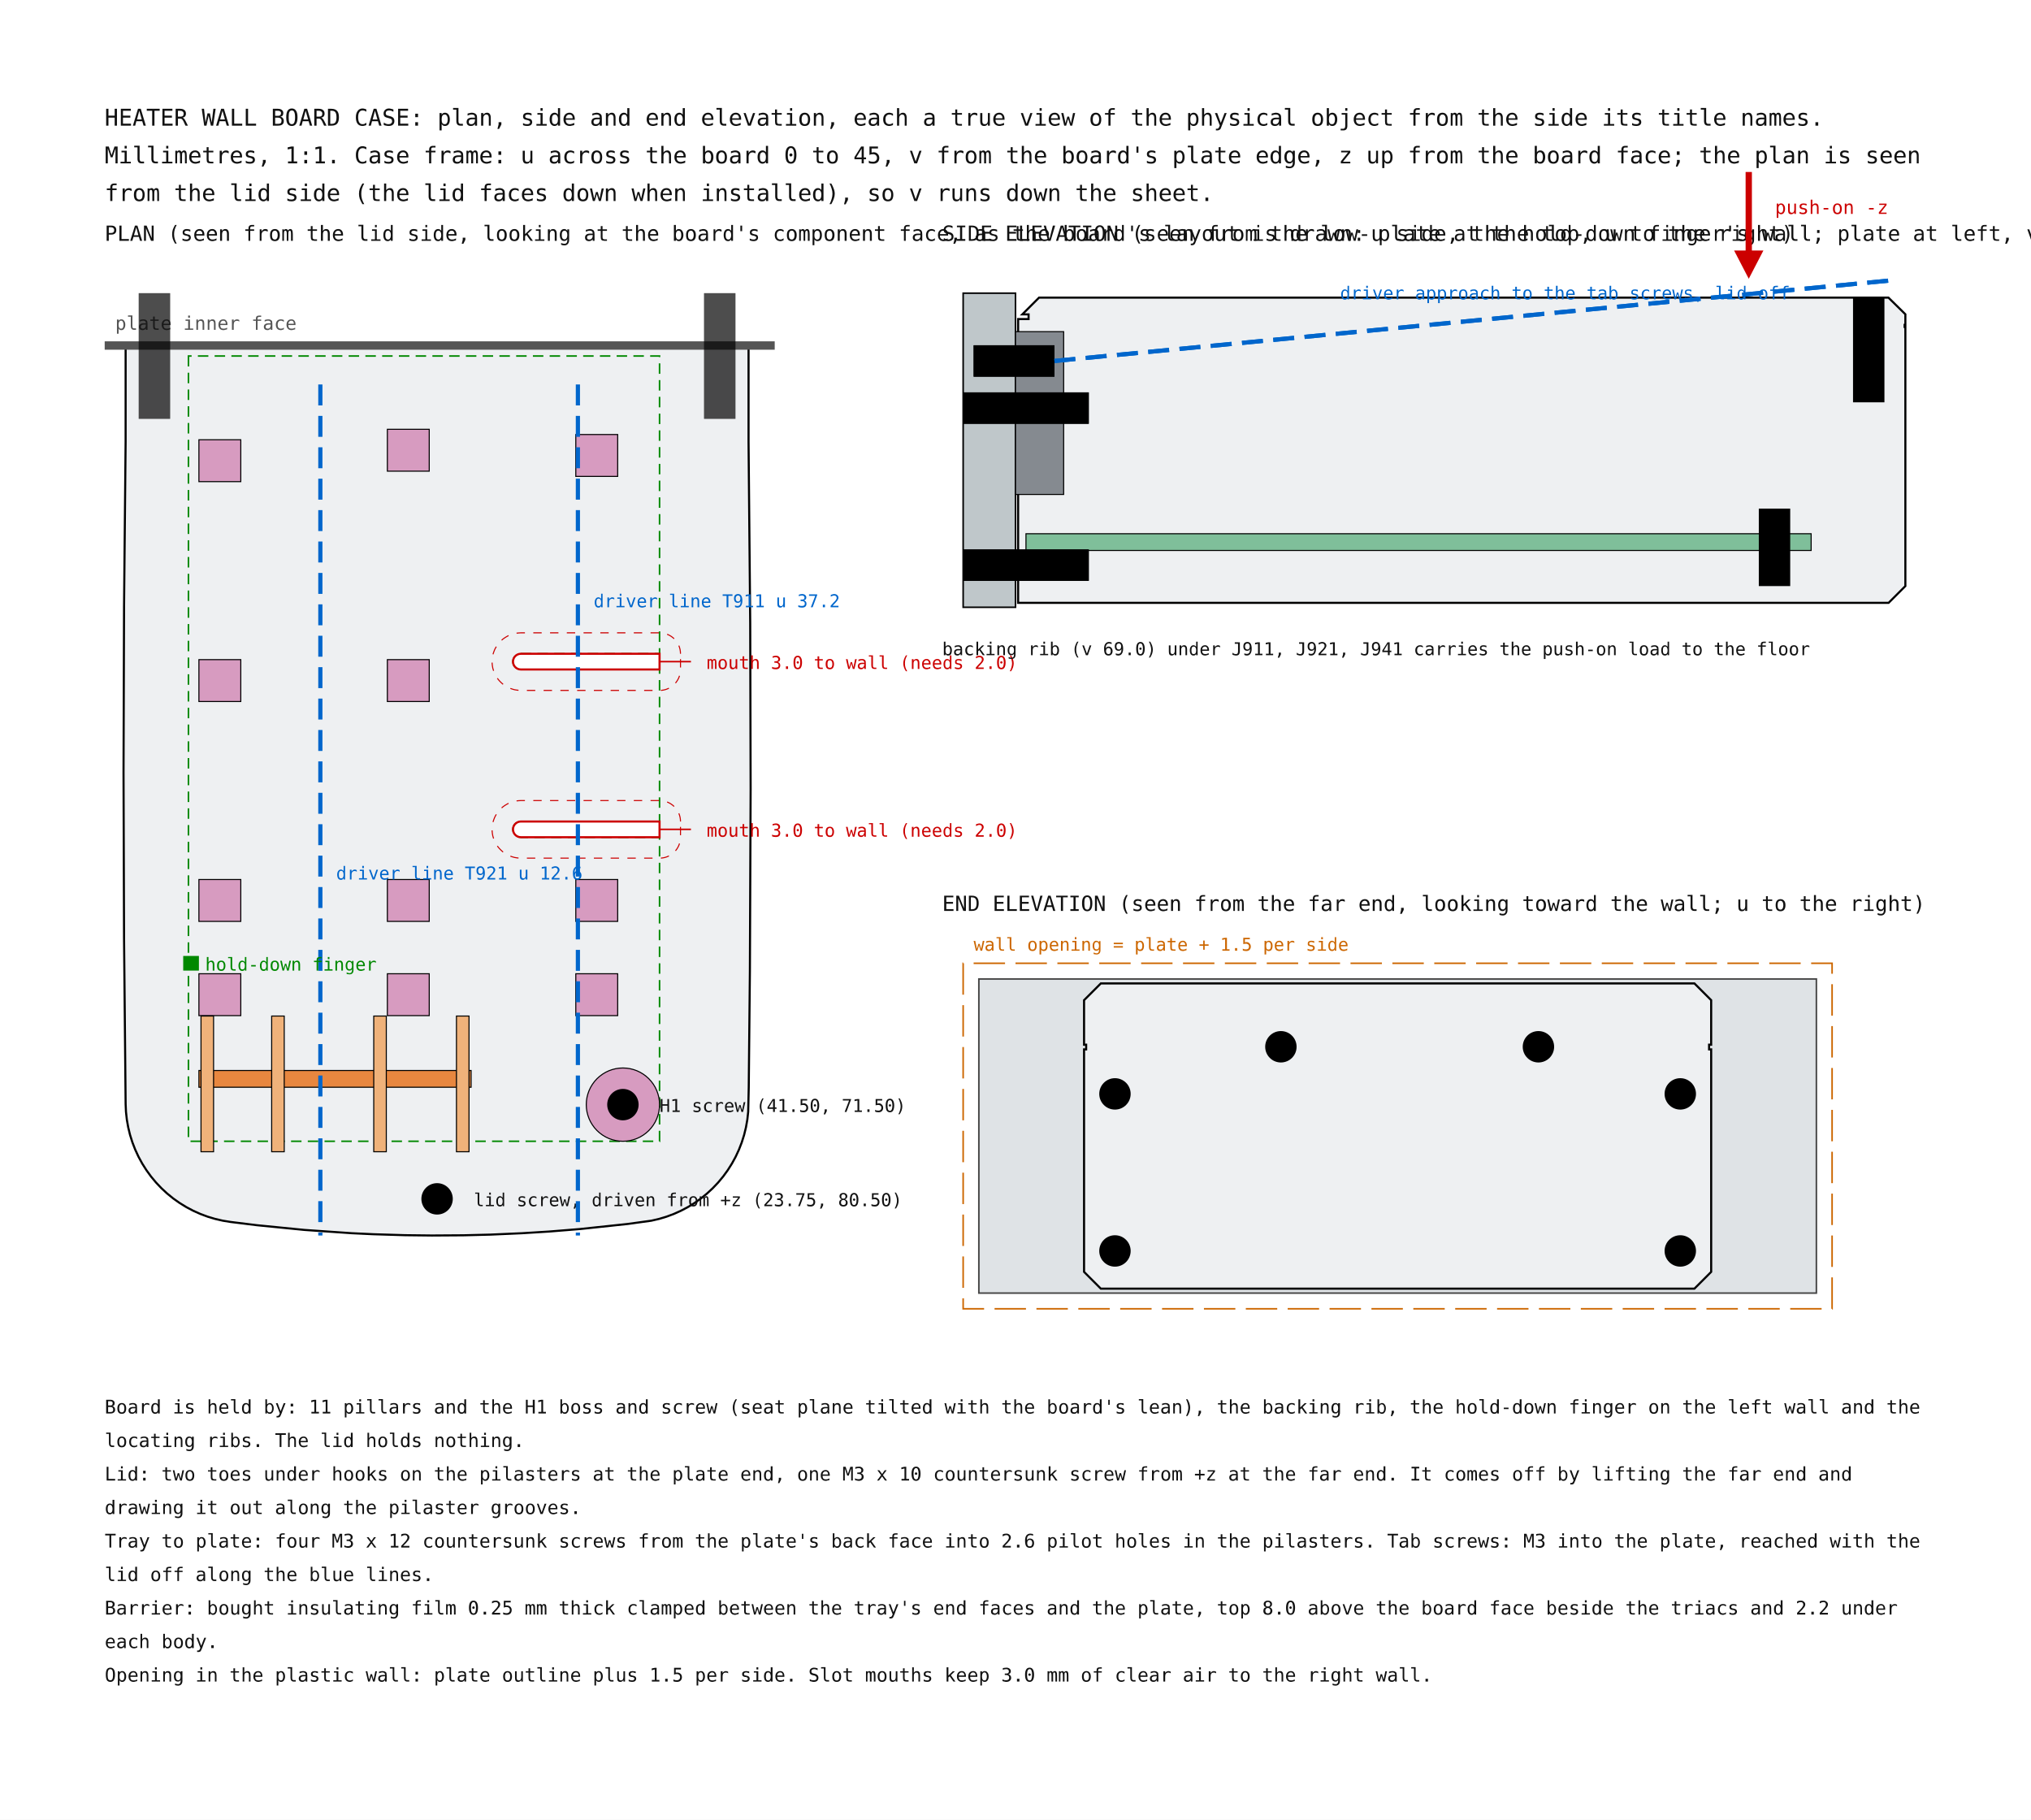
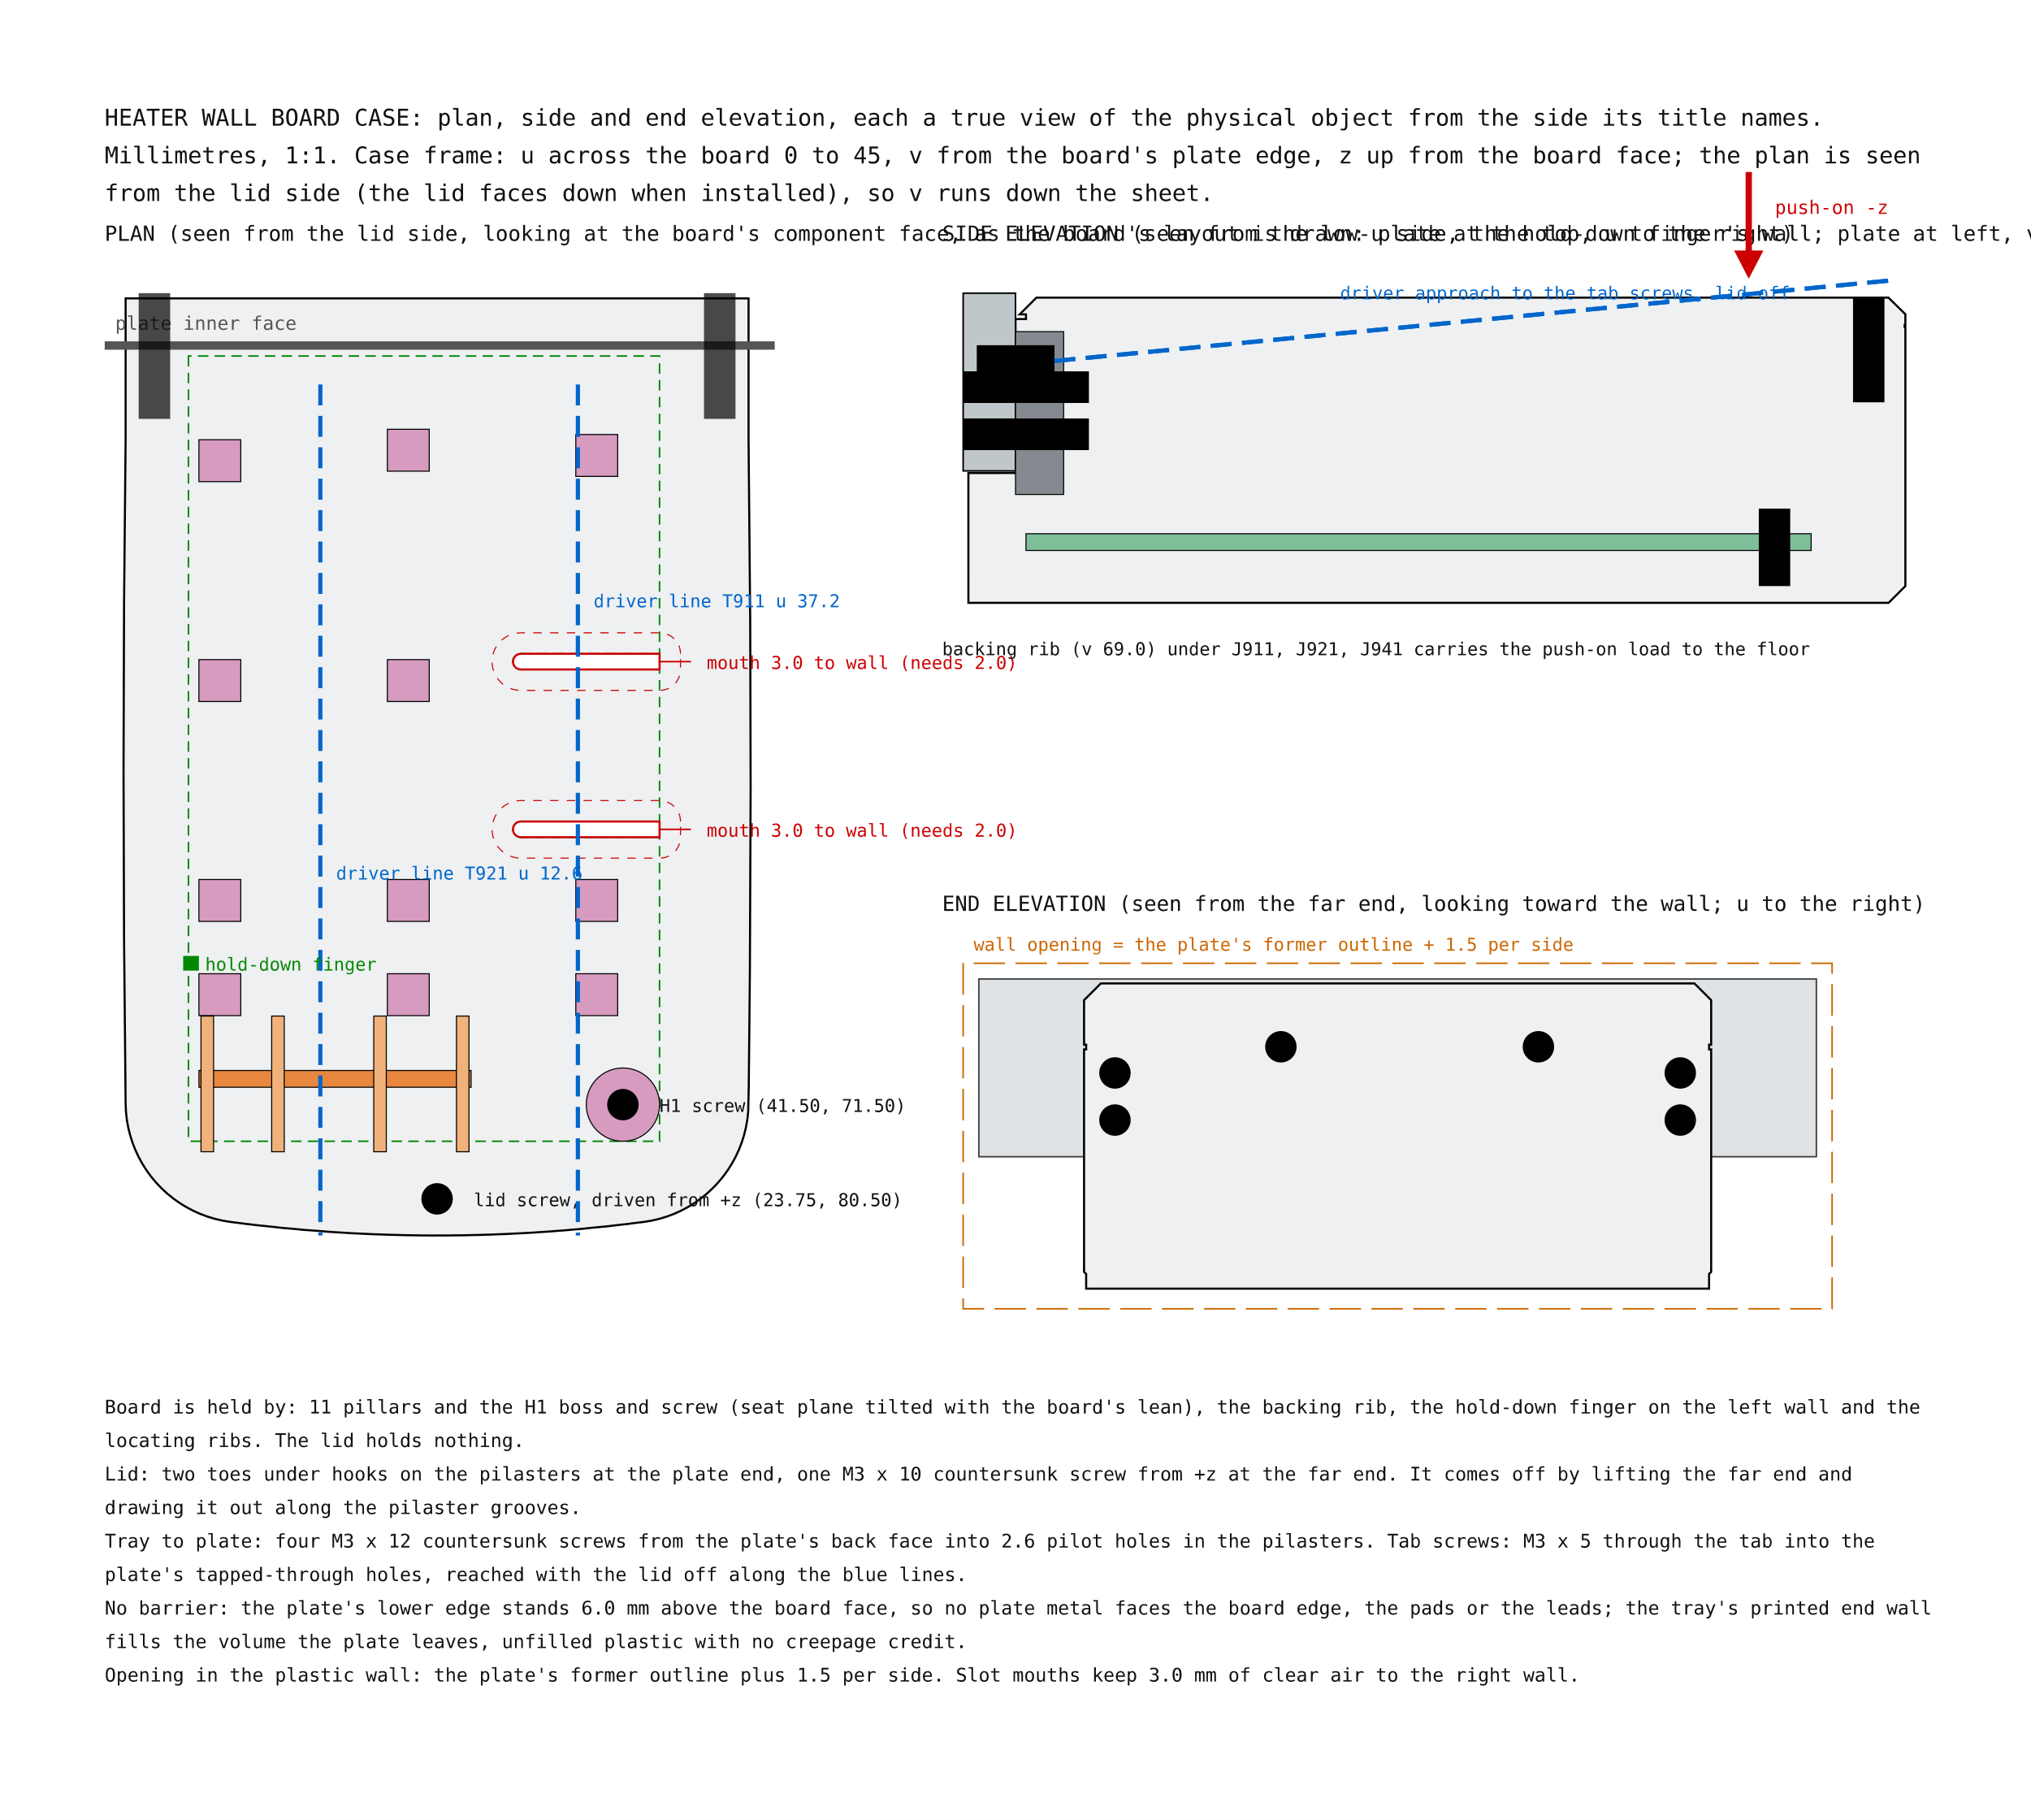
<svg xmlns="http://www.w3.org/2000/svg" width="194.00mm" height="173.80mm" viewBox="0 0 194.000 173.800">
  <rect width="100%" height="100%" fill="#ffffff" />
  <g font-family="monospace" font-size="2.1" fill="#111">
    <text x="10.00" y="12.00" fill="#111" font-size="2.2" text-anchor="start">HEATER WALL BOARD CASE: plan, side and end elevation, each a true view of the physical object from the side its title names.</text>
    <text x="10.00" y="15.60" fill="#111" font-size="2.2" text-anchor="start">Millimetres, 1:1. Case frame: u across the board 0 to 45, v from the board's plate edge, z up from the board face; the plan is seen</text>
    <text x="10.00" y="19.20" fill="#111" font-size="2.2" text-anchor="start">from the lid side (the lid faces down when installed), so v runs down the sheet.</text>
    <text x="10.00" y="23.00" fill="#111" font-size="2.0" text-anchor="start">PLAN (seen from the lid side, looking at the board's component face, as the board's layout is drawn: plate at the top, u to the right)</text>
-     <polygon points="11.999,42.179 11.849,57.943 11.799,73.779 11.849,89.614 12.000,105.442 12.000,105.442 12.000,105.442 12.033,106.188 12.115,106.931 12.245,107.666 12.422,108.392 12.422,108.392 12.422,108.392 12.448,108.475 12.646,109.104 12.646,109.104 12.646,109.104 12.647,109.106 12.916,109.800 12.922,109.812 12.922,109.812 13.047,110.082 13.230,110.478 13.230,110.478 13.230,110.478 13.588,111.133 13.588,111.133 13.588,111.133 13.941,111.691 13.988,111.764 13.988,111.764 13.988,111.764 14.427,112.368 14.427,112.368 14.427,112.368 14.905,112.942 14.905,112.942 14.905,112.942 15.266,113.323 15.410,113.474 15.410,113.474 15.419,113.484 15.967,113.991 16.547,114.461 16.547,114.461 16.547,114.461 16.547,114.462 17.156,114.893 17.167,114.900 17.167,114.900 17.175,114.905 17.792,115.285 17.792,115.285 17.792,115.285 18.452,115.634 19.134,115.940 19.134,115.940 19.134,115.940 19.833,116.201 20.549,116.416 20.549,116.416 20.549,116.416 21.276,116.584 22.013,116.704 24.534,117.016 29.084,117.468 33.606,117.781 35.675,117.879 38.683,117.970 38.683,117.970 38.683,117.970 41.261,118.000 41.261,118.000 41.261,118.000 44.271,117.980 46.849,117.915 49.855,117.783 52.429,117.623 55.428,117.380 59.975,116.896 62.224,116.584 62.951,116.416 62.951,116.416 62.951,116.416 63.667,116.201 64.366,115.940 64.366,115.940 64.366,115.940 65.048,115.634 65.708,115.285 65.708,115.285 65.708,115.285 66.344,114.893 66.344,114.893 66.344,114.893 66.538,114.756 66.953,114.461 66.953,114.461 66.953,114.461 67.120,114.326 67.533,113.991 67.533,113.991 67.533,113.991 68.081,113.484 68.595,112.942 68.595,112.942 68.595,112.942 68.817,112.675 69.073,112.368 69.073,112.368 69.073,112.368 69.461,111.835 69.512,111.764 69.512,111.764 69.512,111.764 69.912,111.133 69.912,111.133 69.912,111.133 70.026,110.925 70.270,110.478 70.270,110.478 70.270,110.478 70.370,110.262 70.584,109.800 70.584,109.800 70.584,109.800 70.854,109.104 70.854,109.104 70.854,109.104 71.078,108.392 71.255,107.666 71.385,106.931 71.385,106.931 71.385,106.931 71.467,106.188 71.520,103.859 71.629,92.774 71.700,75.355 71.660,59.519 71.501,42.179 71.501,33.249 12.000,33.249 11.999,42.179" style="fill:#eef0f2;stroke:#000;stroke-width:0.2" />
+     <polygon points="11.999,41.929 11.849,57.756 11.799,73.654 11.849,89.551 12.000,105.442 12.033,106.188 12.033,106.188 12.033,106.188 12.048,106.323 12.115,106.930 12.115,106.930 12.115,106.930 12.245,107.666 12.422,108.391 12.422,108.391 12.422,108.391 12.493,108.618 12.646,109.104 12.646,109.104 12.646,109.104 12.916,109.800 12.916,109.800 12.916,109.800 13.167,110.341 13.225,110.466 13.225,110.466 13.230,110.477 13.587,111.131 13.588,111.133 13.588,111.133 13.588,111.133 13.872,111.582 13.987,111.764 13.987,111.764 13.987,111.764 14.427,112.368 14.427,112.368 14.427,112.368 14.666,112.655 14.905,112.942 14.905,112.942 14.905,112.942 15.419,113.483 15.419,113.483 15.419,113.483 15.471,113.532 15.967,113.991 15.967,113.991 15.967,113.991 16.547,114.461 16.547,114.461 16.547,114.461 17.156,114.893 17.792,115.285 18.452,115.634 18.452,115.634 18.452,115.634 19.134,115.940 19.134,115.940 19.134,115.940 19.833,116.201 19.833,116.201 19.833,116.201 20.282,116.336 20.549,116.416 20.549,116.416 20.549,116.416 21.276,116.584 22.013,116.704 23.155,116.845 23.487,116.892 23.874,116.934 24.534,117.016 25.398,117.102 27.060,117.284 28.080,117.369 29.084,117.468 30.331,117.555 31.578,117.658 33.606,117.781 33.606,117.781 33.606,117.781 33.606,117.781 33.606,117.781 35.675,117.879 36.530,117.905 37.159,117.931 37.911,117.946 38.683,117.970 39.583,117.980 40.207,117.993 40.741,117.994 41.261,118.000 41.869,117.996 42.747,117.998 43.499,117.985 44.271,117.980 45.171,117.957 45.794,117.947 46.321,117.928 46.849,117.915 47.481,117.887 48.372,117.856 49.248,117.810 49.855,117.783 50.375,117.751 50.908,117.723 51.530,117.679 52.429,117.623 53.198,117.560 53.949,117.507 54.498,117.455 55.428,117.380 56.523,117.263 57.995,117.124 59.238,116.975 59.975,116.896 60.516,116.821 61.487,116.704 62.224,116.584 62.951,116.416 62.951,116.416 62.951,116.416 63.667,116.201 64.366,115.940 64.366,115.940 64.366,115.940 65.048,115.634 65.048,115.634 65.048,115.634 65.518,115.385 65.708,115.285 65.708,115.285 65.708,115.285 66.344,114.893 66.344,114.893 66.344,114.893 66.670,114.662 66.953,114.461 66.953,114.461 66.953,114.461 67.120,114.326 67.533,113.991 67.533,113.991 67.533,113.991 68.081,113.483 68.595,112.942 68.595,112.942 68.595,112.942 68.817,112.675 69.073,112.368 69.073,112.368 69.073,112.368 69.386,111.938 69.513,111.764 69.513,111.764 69.513,111.764 69.912,111.133 69.912,111.133 69.912,111.133 70.270,110.477 70.584,109.800 70.584,109.800 70.584,109.800 70.854,109.104 70.854,109.104 71.078,108.391 71.255,107.666 71.385,106.930 71.467,106.188 71.520,103.852 71.629,92.724 71.664,84.016 71.700,75.236 71.660,59.338 71.501,41.929 71.501,28.499 12.000,28.499 11.999,41.929" style="fill:#eef0f2;stroke:#000;stroke-width:0.2" />
    <polygon points="18.000,34.000 18.000,109.000 63.000,109.000 63.000,79.960 49.750,79.960 49.583,79.941 49.425,79.886 49.282,79.796 49.164,79.678 49.074,79.535 49.019,79.377 49.000,79.210 49.019,79.043 49.074,78.885 49.164,78.742 49.282,78.624 49.425,78.534 49.583,78.479 49.750,78.460 63.000,78.460 63.000,63.940 49.750,63.940 49.583,63.921 49.425,63.866 49.282,63.776 49.164,63.658 49.074,63.515 49.019,63.357 49.000,63.190 49.019,63.023 49.074,62.865 49.164,62.722 49.282,62.604 49.425,62.514 49.583,62.459 49.750,62.440 63.000,62.440 63.000,34.000 18.000,34.000" style="fill:none;stroke:#080;stroke-width:0.15;stroke-dasharray:1 0.6" />
    <line x1="10.000" y1="33.000" x2="74.000" y2="33.000" style="stroke:#555;stroke-width:0.8" />
    <text x="11.00" y="31.50" fill="#555" font-size="1.8" text-anchor="start">plate inner face</text>
    <polygon points="23.000,42.000 23.000,46.000 19.000,46.000 19.000,42.000 23.000,42.000" style="fill:#d79bc0;stroke:#000;stroke-width:0.1" />
    <polygon points="41.000,41.000 41.000,45.000 37.000,45.000 37.000,41.000 41.000,41.000" style="fill:#d79bc0;stroke:#000;stroke-width:0.1" />
    <polygon points="59.000,41.500 59.000,45.500 55.000,45.500 55.000,41.500 59.000,41.500" style="fill:#d79bc0;stroke:#000;stroke-width:0.1" />
    <polygon points="23.000,63.000 23.000,67.000 19.000,67.000 19.000,63.000 23.000,63.000" style="fill:#d79bc0;stroke:#000;stroke-width:0.1" />
    <polygon points="41.000,63.000 41.000,67.000 37.000,67.000 37.000,63.000 41.000,63.000" style="fill:#d79bc0;stroke:#000;stroke-width:0.1" />
    <polygon points="23.000,84.000 23.000,88.000 19.000,88.000 19.000,84.000 23.000,84.000" style="fill:#d79bc0;stroke:#000;stroke-width:0.1" />
    <polygon points="41.000,84.000 41.000,88.000 37.000,88.000 37.000,84.000 41.000,84.000" style="fill:#d79bc0;stroke:#000;stroke-width:0.1" />
    <polygon points="59.000,84.000 59.000,88.000 55.000,88.000 55.000,84.000 59.000,84.000" style="fill:#d79bc0;stroke:#000;stroke-width:0.1" />
    <polygon points="23.000,93.000 23.000,97.000 19.000,97.000 19.000,93.000 23.000,93.000" style="fill:#d79bc0;stroke:#000;stroke-width:0.1" />
    <polygon points="41.000,93.000 41.000,97.000 37.000,97.000 37.000,93.000 41.000,93.000" style="fill:#d79bc0;stroke:#000;stroke-width:0.1" />
    <polygon points="59.000,93.000 59.000,97.000 55.000,97.000 55.000,93.000 59.000,93.000" style="fill:#d79bc0;stroke:#000;stroke-width:0.1" />
    <polygon points="63.000,105.500 62.983,105.157 62.933,104.817 62.849,104.484 62.734,104.161 62.587,103.850 62.410,103.556 62.206,103.280 61.975,103.025 61.720,102.794 61.444,102.590 61.150,102.413 60.839,102.266 60.516,102.151 60.183,102.067 59.843,102.017 59.500,102.000 59.157,102.017 58.817,102.067 58.484,102.151 58.161,102.266 57.850,102.413 57.556,102.590 57.280,102.794 57.025,103.025 56.794,103.280 56.590,103.556 56.413,103.850 56.266,104.161 56.151,104.484 56.067,104.817 56.017,105.157 56.000,105.500 56.017,105.843 56.067,106.183 56.151,106.516 56.266,106.839 56.413,107.150 56.590,107.444 56.794,107.720 57.025,107.975 57.280,108.206 57.556,108.410 57.850,108.587 58.161,108.734 58.484,108.849 58.817,108.933 59.157,108.983 59.500,109.000 59.843,108.983 60.183,108.933 60.516,108.849 60.839,108.734 61.150,108.587 61.444,108.410 61.720,108.206 61.975,107.975 62.206,107.720 62.410,107.444 62.587,107.150 62.734,106.839 62.849,106.516 62.933,106.183 62.983,105.843 63.000,105.500" style="fill:#d79bc0;stroke:#000;stroke-width:0.1" />
    <polygon points="45.000,102.240 45.000,103.840 19.000,103.840 19.000,102.240 45.000,102.240" style="fill:#e8873f;stroke:#000;stroke-width:0.1" />
    <polygon points="20.400,97.040 20.400,110.000 19.200,110.000 19.200,97.040 20.400,97.040" style="fill:#f0b27a;stroke:#000;stroke-width:0.1" />
    <polygon points="27.150,97.040 27.150,110.000 25.950,110.000 25.950,97.040 27.150,97.040" style="fill:#f0b27a;stroke:#000;stroke-width:0.1" />
    <polygon points="36.900,97.040 36.900,110.000 35.700,110.000 35.700,97.040 36.900,97.040" style="fill:#f0b27a;stroke:#000;stroke-width:0.1" />
    <polygon points="44.800,97.040 44.800,110.000 43.600,110.000 43.600,97.040 44.800,97.040" style="fill:#f0b27a;stroke:#000;stroke-width:0.1" />
    <polygon points="63.000,62.440 49.750,62.440 49.583,62.459 49.425,62.514 49.282,62.604 49.164,62.722 49.074,62.865 49.019,63.023 49.000,63.190 49.019,63.357 49.074,63.515 49.164,63.658 49.282,63.776 49.425,63.866 49.583,63.921 49.750,63.940 63.000,63.940 63.000,62.440" style="fill:#fff;stroke:#c00;stroke-width:0.2" />
    <polygon points="65.000,62.440 64.990,62.244 64.962,62.050 64.914,61.859 64.848,61.675 64.764,61.497 64.663,61.329 64.546,61.171 64.414,61.026 64.269,60.894 64.111,60.777 63.943,60.676 63.765,60.592 63.581,60.526 63.390,60.478 63.196,60.450 63.000,60.440 49.750,60.440 49.526,60.453 49.359,60.471 49.138,60.509 48.923,60.571 48.764,60.627 48.557,60.712 48.361,60.821 48.218,60.910 48.035,61.040 47.868,61.189 47.749,61.308 47.600,61.475 47.470,61.658 47.381,61.801 47.272,61.997 47.187,62.204 47.131,62.363 47.069,62.578 47.031,62.799 47.013,62.966 47.000,63.190 47.013,63.414 47.031,63.581 47.069,63.802 47.131,64.017 47.187,64.176 47.272,64.383 47.381,64.579 47.470,64.722 47.600,64.905 47.749,65.072 47.868,65.191 48.035,65.340 48.218,65.470 48.361,65.559 48.557,65.668 48.764,65.753 48.923,65.809 49.138,65.871 49.359,65.909 49.526,65.927 49.750,65.940 63.000,65.940 63.196,65.930 63.390,65.902 63.581,65.854 63.765,65.788 63.943,65.704 64.111,65.603 64.269,65.486 64.414,65.354 64.546,65.209 64.663,65.051 64.764,64.883 64.848,64.705 64.914,64.521 64.962,64.330 64.990,64.136 65.000,63.940 65.000,62.440" style="fill:none;stroke:#c00;stroke-width:0.1;stroke-dasharray:0.8 0.8" />
    <line x1="63.000" y1="63.190" x2="66.000" y2="63.190" style="stroke:#c00;stroke-width:0.15" />
    <text x="67.50" y="63.89" fill="#c00" font-size="1.7" text-anchor="start">mouth 3.0 to wall (needs 2.0)</text>
    <polygon points="63.000,78.460 49.750,78.460 49.583,78.479 49.425,78.534 49.282,78.624 49.164,78.742 49.074,78.885 49.019,79.043 49.000,79.210 49.019,79.377 49.074,79.535 49.164,79.678 49.282,79.796 49.425,79.886 49.583,79.941 49.750,79.960 63.000,79.960 63.000,78.460" style="fill:#fff;stroke:#c00;stroke-width:0.2" />
    <polygon points="65.000,78.460 64.990,78.264 64.962,78.070 64.914,77.879 64.848,77.695 64.764,77.517 64.663,77.349 64.546,77.191 64.414,77.046 64.269,76.914 64.111,76.797 63.943,76.696 63.765,76.612 63.581,76.546 63.390,76.498 63.196,76.470 63.000,76.460 49.750,76.460 49.526,76.473 49.359,76.491 49.138,76.529 48.923,76.591 48.764,76.647 48.557,76.732 48.361,76.841 48.218,76.930 48.035,77.060 47.868,77.209 47.749,77.328 47.600,77.495 47.470,77.678 47.381,77.821 47.272,78.017 47.187,78.224 47.131,78.383 47.069,78.598 47.031,78.819 47.013,78.986 47.000,79.210 47.013,79.434 47.031,79.601 47.069,79.822 47.131,80.037 47.187,80.196 47.272,80.403 47.381,80.599 47.470,80.742 47.600,80.925 47.749,81.092 47.868,81.211 48.035,81.360 48.218,81.490 48.361,81.579 48.557,81.688 48.764,81.773 48.923,81.829 49.138,81.891 49.359,81.929 49.526,81.947 49.750,81.960 63.000,81.960 63.196,81.950 63.390,81.922 63.581,81.874 63.765,81.808 63.943,81.724 64.111,81.623 64.269,81.506 64.414,81.374 64.546,81.229 64.663,81.071 64.764,80.903 64.848,80.725 64.914,80.541 64.962,80.350 64.990,80.156 65.000,79.960 65.000,78.460" style="fill:none;stroke:#c00;stroke-width:0.1;stroke-dasharray:0.8 0.8" />
    <line x1="63.000" y1="79.210" x2="66.000" y2="79.210" style="stroke:#c00;stroke-width:0.15" />
    <text x="67.50" y="79.91" fill="#c00" font-size="1.7" text-anchor="start">mouth 3.0 to wall (needs 2.0)</text>
    <circle cx="59.500" cy="105.500" r="1.500" style="fill:#000" />
    <text x="63.00" y="106.20" fill="#111" font-size="1.7" text-anchor="start">H1 screw (41.50, 71.50)</text>
    <line x1="14.750" y1="28.000" x2="14.750" y2="40.000" style="stroke:#000;stroke-width:3.00;stroke-opacity:0.45" />
    <line x1="14.750" y1="28.000" x2="14.750" y2="40.000" style="stroke:#000;stroke-width:3.00;stroke-opacity:0.45" />
    <line x1="68.750" y1="28.000" x2="68.750" y2="40.000" style="stroke:#000;stroke-width:3.00;stroke-opacity:0.45" />
    <line x1="68.750" y1="28.000" x2="68.750" y2="40.000" style="stroke:#000;stroke-width:3.00;stroke-opacity:0.45" />
    <circle cx="41.750" cy="114.500" r="1.500" style="fill:#000" />
    <text x="45.25" y="115.20" fill="#111" font-size="1.7" text-anchor="start">lid screw, driven from +z (23.75, 80.50)</text>
    <line x1="30.600" y1="36.720" x2="30.600" y2="118.000" style="stroke:#06c;stroke-width:0.4;stroke-dasharray:2 1" />
    <text x="32.10" y="84.00" fill="#06c" font-size="1.7" text-anchor="start">driver line T921 u 12.6</text>
    <line x1="55.200" y1="36.720" x2="55.200" y2="118.000" style="stroke:#06c;stroke-width:0.4;stroke-dasharray:2 1" />
    <text x="56.70" y="58.00" fill="#06c" font-size="1.7" text-anchor="start">driver line T911 u 37.2</text>
    <line x1="17.500" y1="92.000" x2="19.000" y2="92.000" style="stroke:#080;stroke-width:1.4" />
    <text x="19.60" y="92.70" fill="#080" font-size="1.7" text-anchor="start">hold-down finger</text>
    <text x="90.00" y="23.00" fill="#111" font-size="2.0" text-anchor="start">SIDE ELEVATION (seen from the low-u side, the hold-down finger's wall; plate at left, v to the right)</text>
-     <polygon points="97.250,30.474 98.249,30.474 98.249,30.026 97.649,30.025 99.250,28.424 180.381,28.424 182.000,30.015 182.000,31.025 181.927,31.026 181.927,31.225 182.000,31.225 182.000,55.975 180.399,57.576 97.250,57.576 97.250,30.474" style="fill:#eef0f2;stroke:#000;stroke-width:0.2" />
+     <polygon points="92.499,45.175 96.999,45.174 97.000,30.474 97.999,30.474 97.999,30.026 97.399,30.025 99.000,28.424 180.381,28.424 182.000,30.015 182.000,31.025 181.927,31.026 181.927,31.225 182.000,31.225 182.000,55.975 180.399,57.576 92.500,57.576 92.499,45.175" style="fill:#eef0f2;stroke:#000;stroke-width:0.2" />
    <polygon points="173.000,52.575 173.000,50.975 98.000,50.975 98.000,52.575 173.000,52.575" style="fill:#7fbf9a;stroke:#000;stroke-width:0.1" />
-     <polygon points="97.000,58.000 97.000,28.000 92.000,28.000 92.000,58.000 97.000,58.000" style="fill:#bfc7ca;stroke:#000;stroke-width:0.15" />
+     <polygon points="97.000,44.975 97.000,28.000 92.000,28.000 92.000,44.975 97.000,44.975" style="fill:#bfc7ca;stroke:#000;stroke-width:0.15" />
    <polygon points="101.600,47.225 101.600,31.675 97.000,31.675 97.000,47.225 101.600,47.225" style="fill:#858a90;stroke:#000;stroke-width:0.1" />
    <line x1="167.040" y1="16.425" x2="167.040" y2="25.925" style="stroke:#c00;stroke-width:0.6" />
    <polygon points="165.640,23.925 168.440,23.925 167.040,26.625" style="fill:#c00" />
    <text x="169.54" y="20.43" fill="#c00" font-size="1.8" text-anchor="start">push-on -z</text>
-     <line x1="93.000" y1="34.475" x2="100.720" y2="34.475" style="stroke:#000;stroke-width:3.00" />
-     <line x1="93.000" y1="34.475" x2="100.720" y2="34.475" style="stroke:#000;stroke-width:3.00" />
+     <line x1="93.320" y1="34.475" x2="100.720" y2="34.475" style="stroke:#000;stroke-width:3.00" />
+     <line x1="93.320" y1="34.475" x2="100.720" y2="34.475" style="stroke:#000;stroke-width:3.00" />
    <line x1="169.500" y1="55.975" x2="169.500" y2="48.575" style="stroke:#000;stroke-width:3.00" />
-     <line x1="92.000" y1="38.975" x2="104.000" y2="38.975" style="stroke:#000;stroke-width:3.00" />
-     <line x1="92.000" y1="53.975" x2="104.000" y2="53.975" style="stroke:#000;stroke-width:3.00" />
-     <line x1="92.000" y1="38.975" x2="104.000" y2="38.975" style="stroke:#000;stroke-width:3.00" />
-     <line x1="92.000" y1="53.975" x2="104.000" y2="53.975" style="stroke:#000;stroke-width:3.00" />
+     <line x1="92.000" y1="41.475" x2="104.000" y2="41.475" style="stroke:#000;stroke-width:3.00" />
+     <line x1="92.000" y1="36.975" x2="104.000" y2="36.975" style="stroke:#000;stroke-width:3.00" />
+     <line x1="92.000" y1="41.475" x2="104.000" y2="41.475" style="stroke:#000;stroke-width:3.00" />
+     <line x1="92.000" y1="36.975" x2="104.000" y2="36.975" style="stroke:#000;stroke-width:3.00" />
    <line x1="178.500" y1="38.425" x2="178.500" y2="28.425" style="stroke:#000;stroke-width:3.00" />
    <line x1="100.720" y1="34.475" x2="180.720" y2="26.772" style="stroke:#06c;stroke-width:0.4;stroke-dasharray:2 1" />
    <line x1="100.720" y1="34.475" x2="180.720" y2="26.772" style="stroke:#06c;stroke-width:0.4;stroke-dasharray:2 1" />
    <text x="128.00" y="28.59" fill="#06c" font-size="1.7" text-anchor="start">driver approach to the tab screws, lid off</text>
    <text x="90.00" y="62.58" fill="#111" font-size="1.7" text-anchor="start">backing rib (v 69.0) under J911, J921, J941 carries the push-on load to the floor</text>
    <text x="90.00" y="87.00" fill="#111" font-size="2.0" text-anchor="start">END ELEVATION (seen from the far end, looking toward the wall; u to the right)</text>
    <polygon points="177.000,127.000 177.000,90.000 90.000,90.000 90.000,127.000 177.000,127.000" style="fill:none" />
-     <polygon points="173.500,123.500 173.500,93.500 93.500,93.500 93.500,123.500 173.500,123.500" style="fill:#dfe3e6;stroke:#444;stroke-width:0.15" />
+     <polygon points="173.500,110.475 173.500,93.500 93.500,93.500 93.500,110.475 173.500,110.475" style="fill:#dfe3e6;stroke:#444;stroke-width:0.15" />
    <polygon points="175.000,125.000 175.000,92.000 92.000,92.000 92.000,125.000 175.000,125.000" style="fill:none;stroke:#c60;stroke-width:0.15;stroke-dasharray:3 1" />
-     <polygon points="105.149,123.076 103.549,121.475 103.549,100.225 103.749,100.224 103.749,99.775 103.549,99.775 103.549,95.525 105.150,93.924 161.849,93.924 163.450,95.525 163.449,99.776 163.251,99.776 163.251,100.224 163.450,100.225 163.450,121.475 161.850,123.076 105.149,123.076" style="fill:#eef0f2;stroke:#000;stroke-width:0.2" />
-     <circle cx="106.500" cy="104.475" r="1.500" style="fill:#000" />
-     <circle cx="106.500" cy="119.475" r="1.500" style="fill:#000" />
-     <circle cx="160.500" cy="104.475" r="1.500" style="fill:#000" />
-     <circle cx="160.500" cy="119.475" r="1.500" style="fill:#000" />
+     <polygon points="103.749,123.076 103.749,121.675 103.549,121.475 103.549,100.225 103.749,100.224 103.749,99.775 103.549,99.775 103.549,95.525 105.150,93.924 161.849,93.924 163.450,95.525 163.449,99.776 163.251,99.776 163.251,100.224 163.450,100.225 163.450,121.475 163.251,121.675 163.250,123.076 103.749,123.076" style="fill:#eef0f2;stroke:#000;stroke-width:0.2" />
+     <circle cx="106.500" cy="106.975" r="1.500" style="fill:#000" />
+     <circle cx="106.500" cy="102.475" r="1.500" style="fill:#000" />
+     <circle cx="160.500" cy="106.975" r="1.500" style="fill:#000" />
+     <circle cx="160.500" cy="102.475" r="1.500" style="fill:#000" />
    <circle cx="122.350" cy="99.975" r="1.500" style="fill:#000" />
    <circle cx="146.950" cy="99.975" r="1.500" style="fill:#000" />
-     <text x="93.00" y="90.80" fill="#c60" font-size="1.7" text-anchor="start">wall opening = plate + 1.5 per side</text>
+     <text x="93.00" y="90.80" fill="#c60" font-size="1.7" text-anchor="start">wall opening = the plate's former outline + 1.5 per side</text>
    <text x="10.00" y="135.00" fill="#111" font-size="1.8" text-anchor="start">Board is held by: 11 pillars and the H1 boss and screw (seat plane tilted with the board's lean), the backing rib, the hold-down finger on the left wall and the</text>
    <text x="10.00" y="138.20" fill="#111" font-size="1.8" text-anchor="start">locating ribs. The lid holds nothing.</text>
    <text x="10.00" y="141.40" fill="#111" font-size="1.8" text-anchor="start">Lid: two toes under hooks on the pilasters at the plate end, one M3 x 10 countersunk screw from +z at the far end. It comes off by lifting the far end and</text>
    <text x="10.00" y="144.60" fill="#111" font-size="1.8" text-anchor="start">drawing it out along the pilaster grooves.</text>
-     <text x="10.00" y="147.80" fill="#111" font-size="1.8" text-anchor="start">Tray to plate: four M3 x 12 countersunk screws from the plate's back face into 2.6 pilot holes in the pilasters. Tab screws: M3 into the plate, reached with the</text>
-     <text x="10.00" y="151.00" fill="#111" font-size="1.8" text-anchor="start">lid off along the blue lines.</text>
-     <text x="10.00" y="154.20" fill="#111" font-size="1.8" text-anchor="start">Barrier: bought insulating film 0.25 mm thick clamped between the tray's end faces and the plate, top 8.0 above the board face beside the triacs and 2.2 under</text>
-     <text x="10.00" y="157.40" fill="#111" font-size="1.8" text-anchor="start">each body.</text>
-     <text x="10.00" y="160.60" fill="#111" font-size="1.8" text-anchor="start">Opening in the plastic wall: plate outline plus 1.5 per side. Slot mouths keep 3.0 mm of clear air to the right wall.</text>
+     <text x="10.00" y="147.80" fill="#111" font-size="1.8" text-anchor="start">Tray to plate: four M3 x 12 countersunk screws from the plate's back face into 2.6 pilot holes in the pilasters. Tab screws: M3 x 5 through the tab into the</text>
+     <text x="10.00" y="151.00" fill="#111" font-size="1.8" text-anchor="start">plate's tapped-through holes, reached with the lid off along the blue lines.</text>
+     <text x="10.00" y="154.20" fill="#111" font-size="1.8" text-anchor="start">No barrier: the plate's lower edge stands 6.0 mm above the board face, so no plate metal faces the board edge, the pads or the leads; the tray's printed end wall</text>
+     <text x="10.00" y="157.40" fill="#111" font-size="1.8" text-anchor="start">fills the volume the plate leaves, unfilled plastic with no creepage credit.</text>
+     <text x="10.00" y="160.60" fill="#111" font-size="1.8" text-anchor="start">Opening in the plastic wall: the plate's former outline plus 1.5 per side. Slot mouths keep 3.0 mm of clear air to the right wall.</text>
  </g>
</svg>
